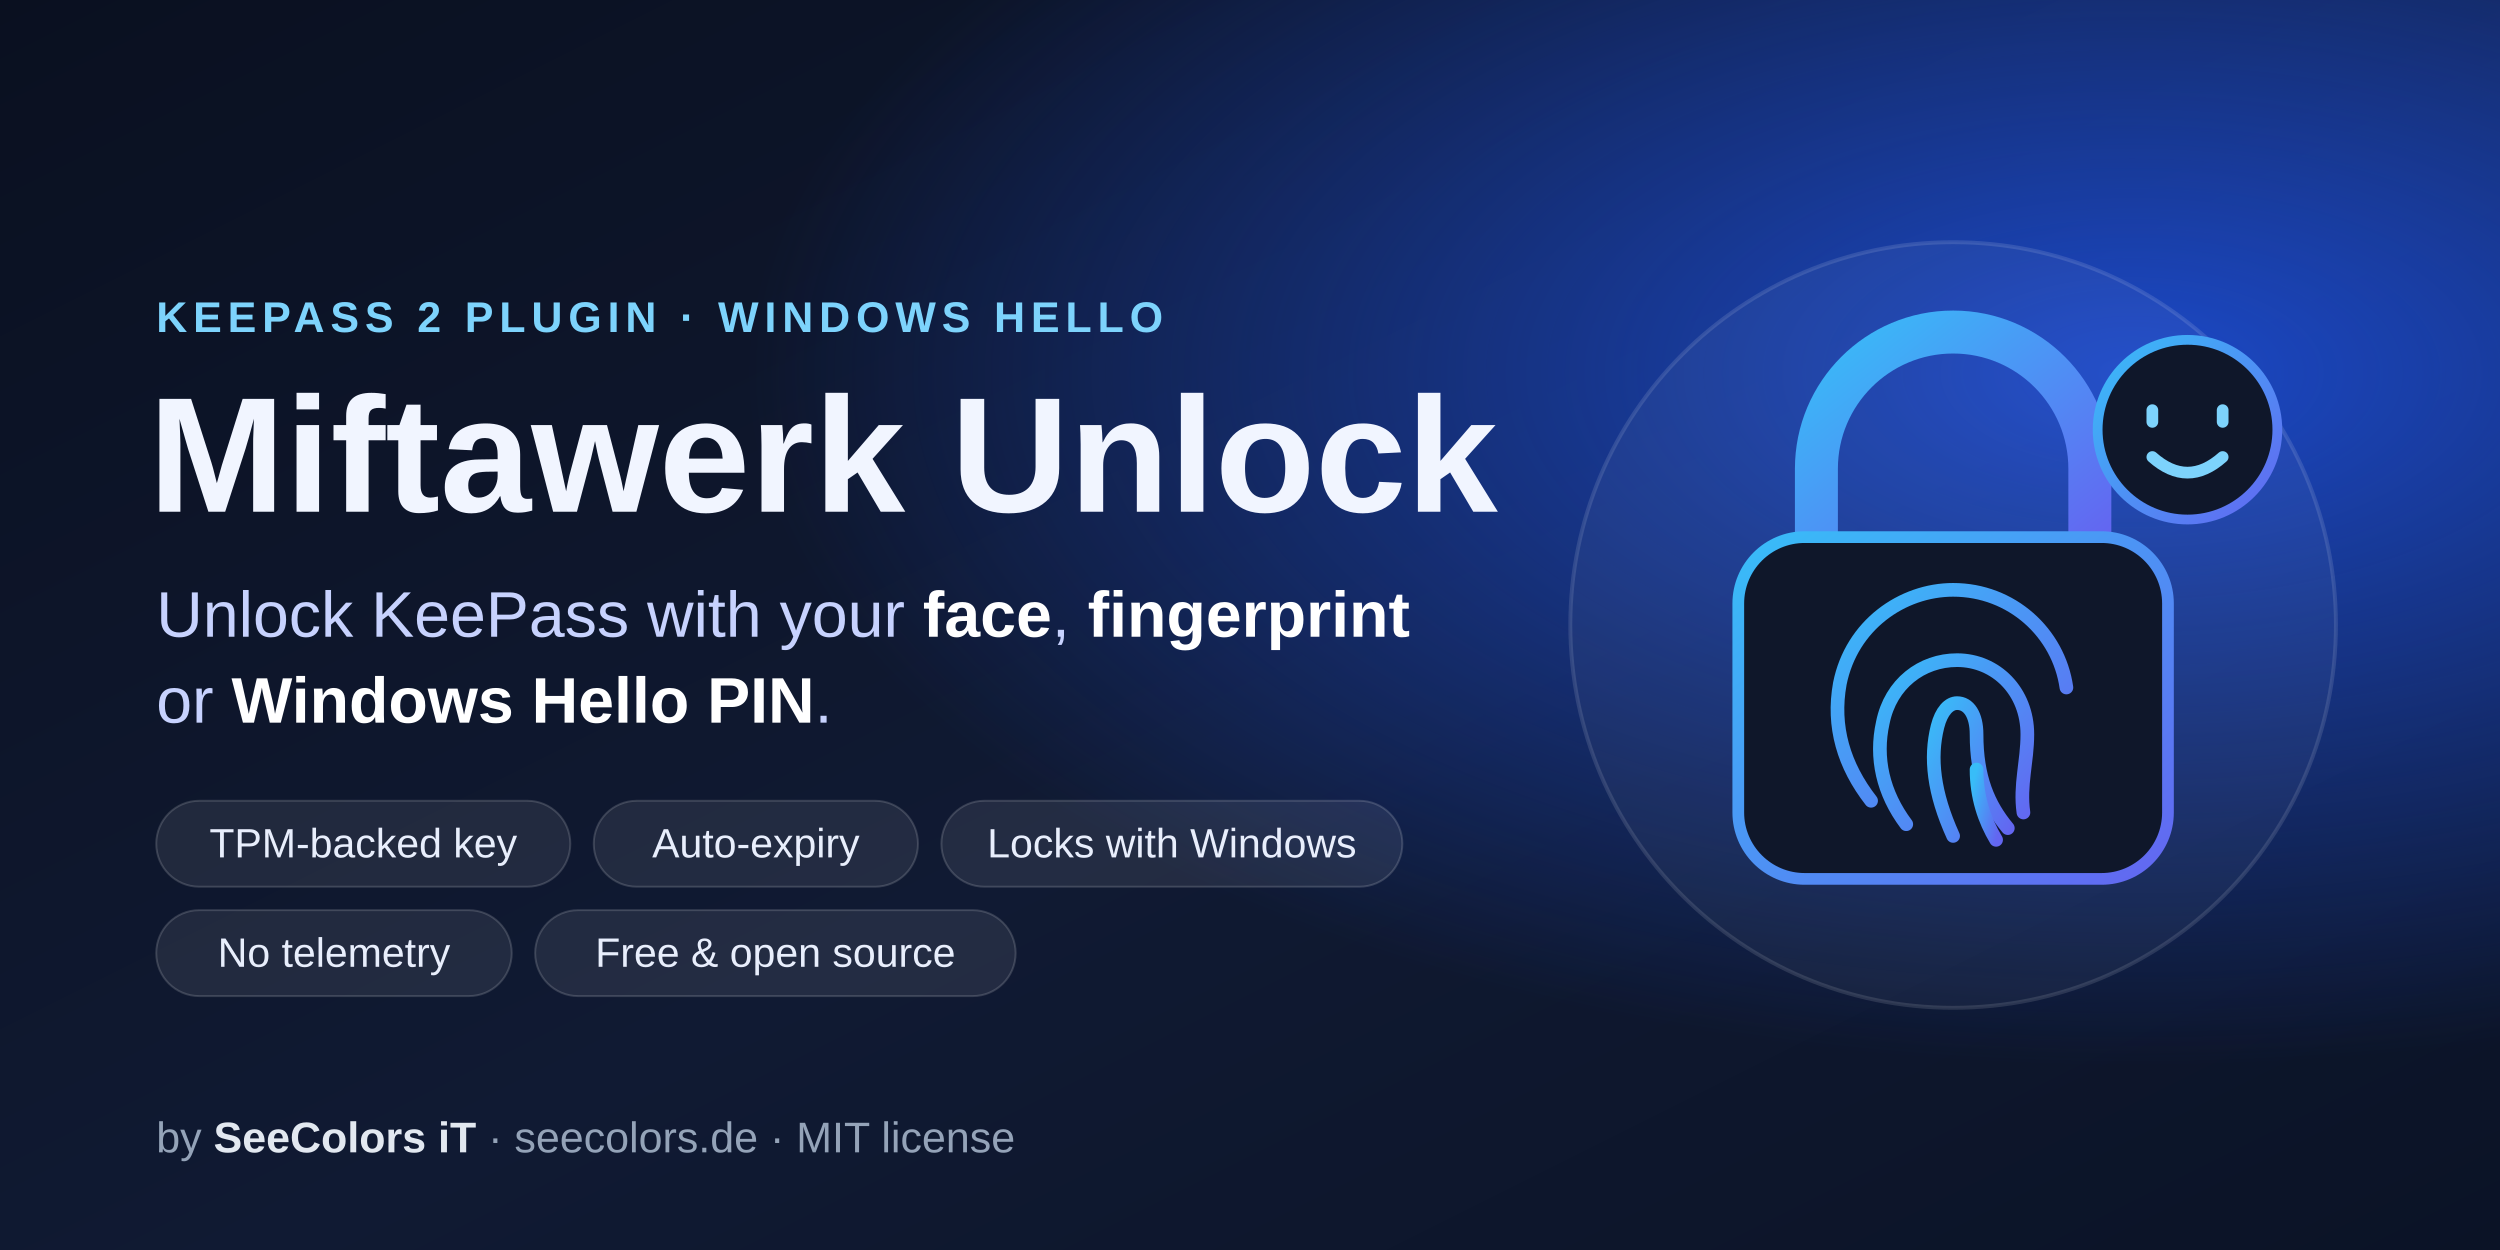
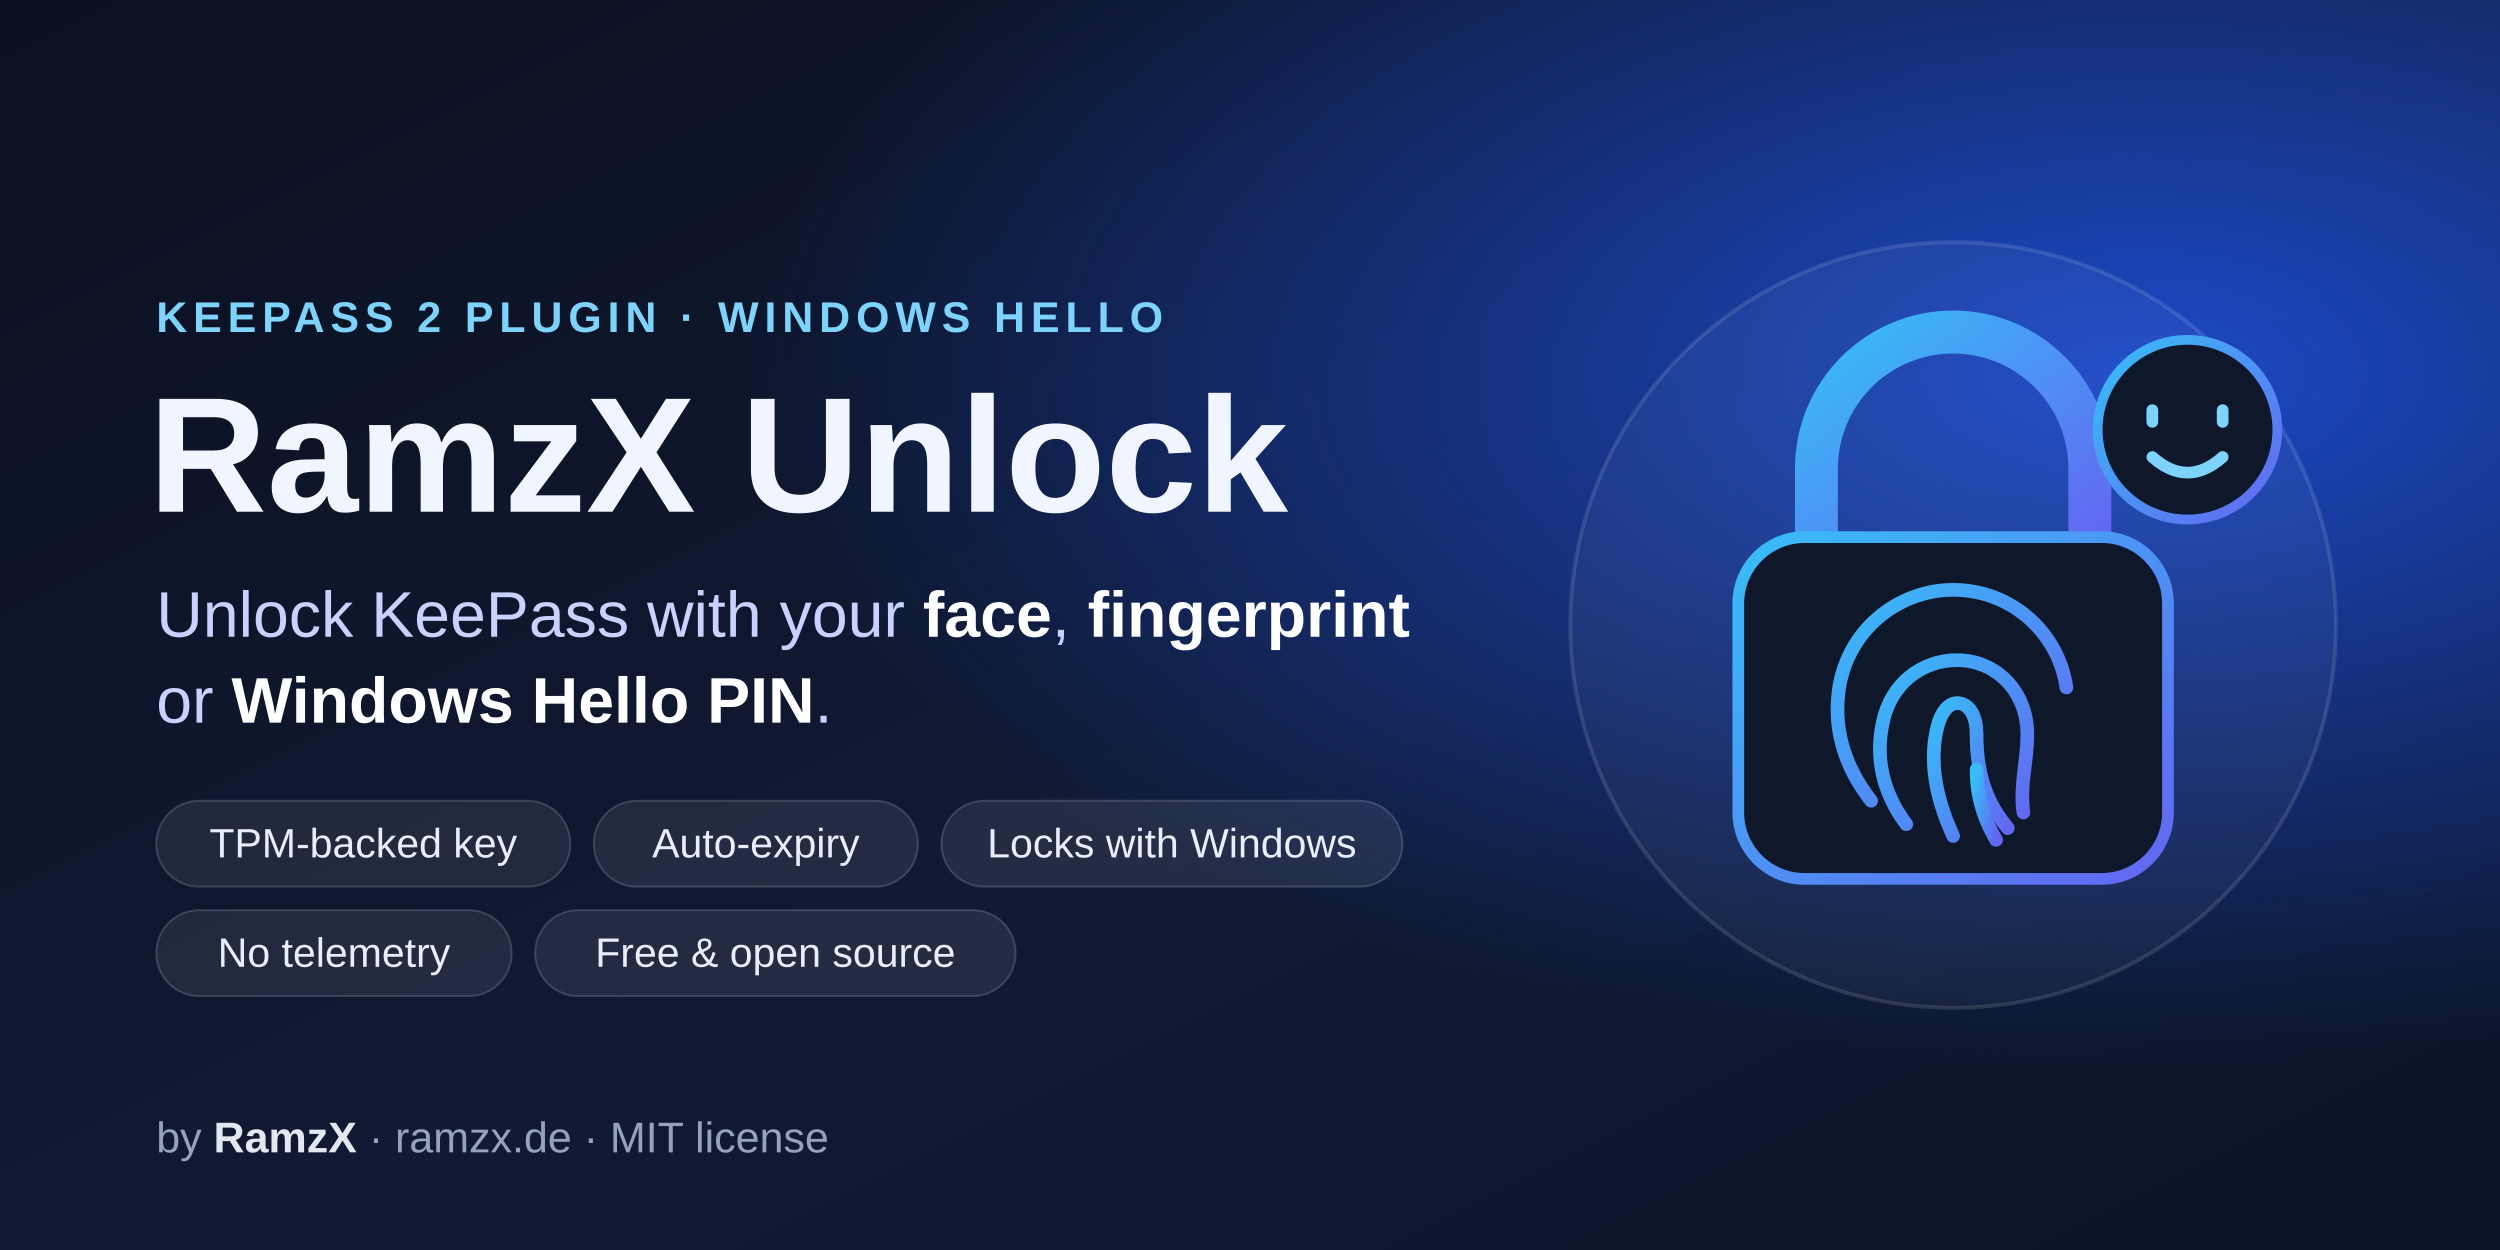
<svg xmlns="http://www.w3.org/2000/svg" viewBox="0 0 1280 640" width="1280" height="640" role="img" aria-labelledby="bt bd">
  <defs>
    <linearGradient id="bg" x1="0" y1="0" x2="1" y2="1">
      <stop offset="0" stop-color="#0a1020" />
      <stop offset=".55" stop-color="#101a33" />
      <stop offset="1" stop-color="#0b1326" />
    </linearGradient>
    <radialGradient id="glow" cx="0.85" cy="0.3" r="0.55">
      <stop offset="0" stop-color="#1d4ed8" stop-opacity=".9" />
      <stop offset="1" stop-color="#1d4ed8" stop-opacity="0" />
    </radialGradient>
    <linearGradient id="g" x1="0" y1="0" x2="1" y2="1">
      <stop offset="0" stop-color="#38bdf8" />
      <stop offset="1" stop-color="#6366f1" />
    </linearGradient>
  </defs>
  <rect width="1280" height="640" fill="url(#bg)" />
  <rect width="1280" height="640" fill="url(#glow)" />
  <g font-family="Segoe UI, Helvetica Neue, Arial, sans-serif">
    <text x="80" y="170" font-size="22" font-weight="600" letter-spacing="3" fill="#7dd3fc">KEEPASS 2 PLUGIN · WINDOWS HELLO</text>
-     <text x="76" y="262" font-size="84" font-weight="700" fill="#f1f5ff">Miftawerk Unlock</text>
+     <text x="76" y="262" font-size="84" font-weight="700" fill="#f1f5ff">RamzX Unlock</text>
    <text x="80" y="326" font-size="33" fill="#c7d2fe">Unlock KeePass with your <tspan fill="#ffffff" font-weight="600">face</tspan>, <tspan fill="#ffffff" font-weight="600">fingerprint</tspan>
    </text>
    <text x="80" y="370" font-size="33" fill="#c7d2fe">or <tspan fill="#ffffff" font-weight="600">Windows Hello PIN</tspan>.</text>
    <g font-size="21" fill="#e8eefc">
      <rect x="80" y="410" width="212" height="44" rx="22" fill="#ffffff" fill-opacity=".08" stroke="#ffffff" stroke-opacity=".16" />
      <text x="186" y="439" text-anchor="middle">TPM-backed key</text>
      <rect x="304" y="410" width="166" height="44" rx="22" fill="#ffffff" fill-opacity=".08" stroke="#ffffff" stroke-opacity=".16" />
      <text x="387" y="439" text-anchor="middle">Auto-expiry</text>
      <rect x="482" y="410" width="236" height="44" rx="22" fill="#ffffff" fill-opacity=".08" stroke="#ffffff" stroke-opacity=".16" />
      <text x="600" y="439" text-anchor="middle">Locks with Windows</text>
      <rect x="80" y="466" width="182" height="44" rx="22" fill="#ffffff" fill-opacity=".08" stroke="#ffffff" stroke-opacity=".16" />
      <text x="171" y="495" text-anchor="middle">No telemetry</text>
      <rect x="274" y="466" width="246" height="44" rx="22" fill="#ffffff" fill-opacity=".08" stroke="#ffffff" stroke-opacity=".16" />
      <text x="397" y="495" text-anchor="middle">Free &amp; open source</text>
    </g>
-     <text x="80" y="590" font-size="22" fill="#94a3b8">by <tspan fill="#e2e8f0" font-weight="600">SeeColors iT</tspan> · seecolors.de · MIT license</text>
+     <text x="80" y="590" font-size="22" fill="#94a3b8">by <tspan fill="#e2e8f0" font-weight="600">RamzX</tspan> · ramzx.de · MIT license</text>
  </g>
  <g transform="translate(790 110)">
    <circle cx="210" cy="210" r="196" fill="#ffffff" fill-opacity=".04" stroke="#ffffff" stroke-opacity=".12" stroke-width="2" />
    <path d="M140 170 v-40 a70 70 0 0 1 140 0 v40" fill="none" stroke="url(#g)" stroke-width="22" stroke-linecap="round" />
    <rect x="100" y="165" width="220" height="175" rx="34" fill="#0f172a" stroke="url(#g)" stroke-width="6" />
    <g fill="none" stroke="url(#g)" stroke-width="7" stroke-linecap="round">
      <path d="M168 300 c-14-18 -20-38 -16-60 c6-30 32-48 58-48 c30 0 54 22 58 50" />
      <path d="M186 312 c-12-16 -16-34 -12-52 c4-20 20-32 38-32 c20 0 36 16 36 38 c0 14 -4 26 -2 40" />
      <path d="M210 318 c-10-22 -12-40 -8-56 c2-8 6-12 10-12 c6 0 10 6 10 16 c0 22 6 36 16 48" />
      <path d="M232 320 c-6-10 -10-22 -10-36" />
    </g>
    <circle cx="330" cy="110" r="46" fill="#0f172a" stroke="url(#g)" stroke-width="5" />
    <g stroke="#7dd3fc" stroke-width="6" stroke-linecap="round" fill="none">
      <path d="M312 100 v6" />
      <path d="M348 100 v6" />
      <path d="M312 124 q18 16 36 0" />
    </g>
  </g>
</svg>
